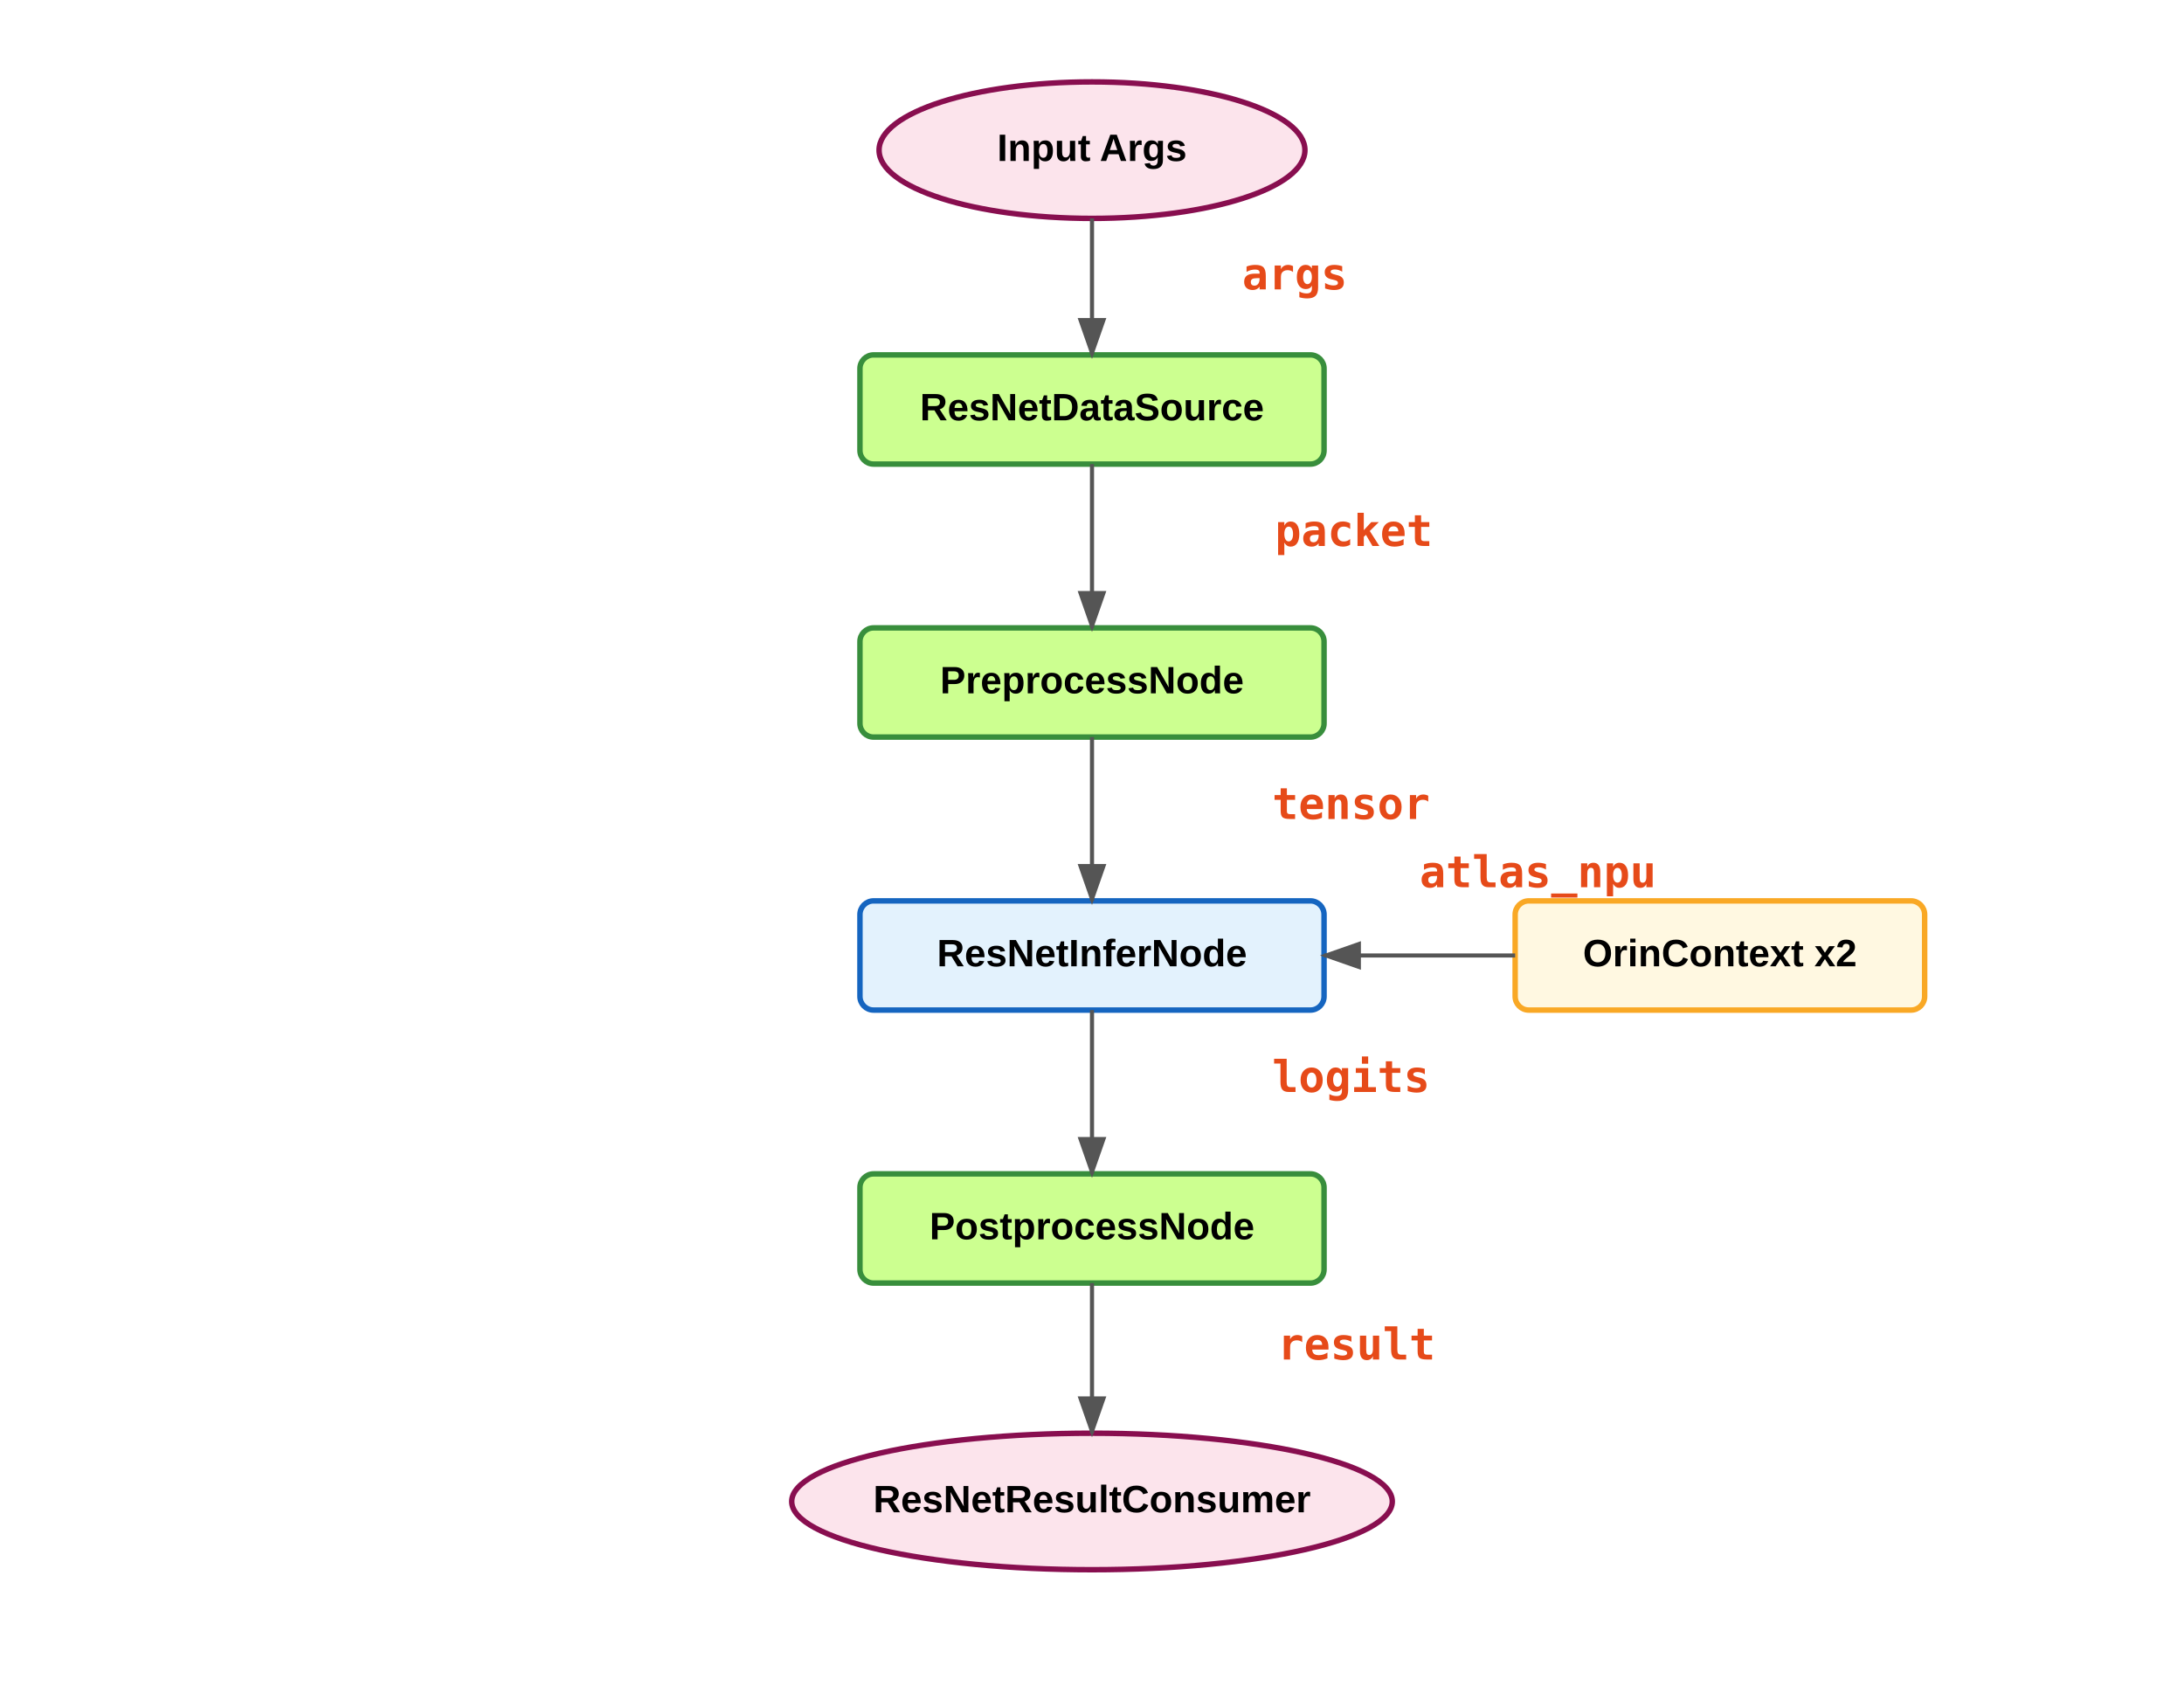
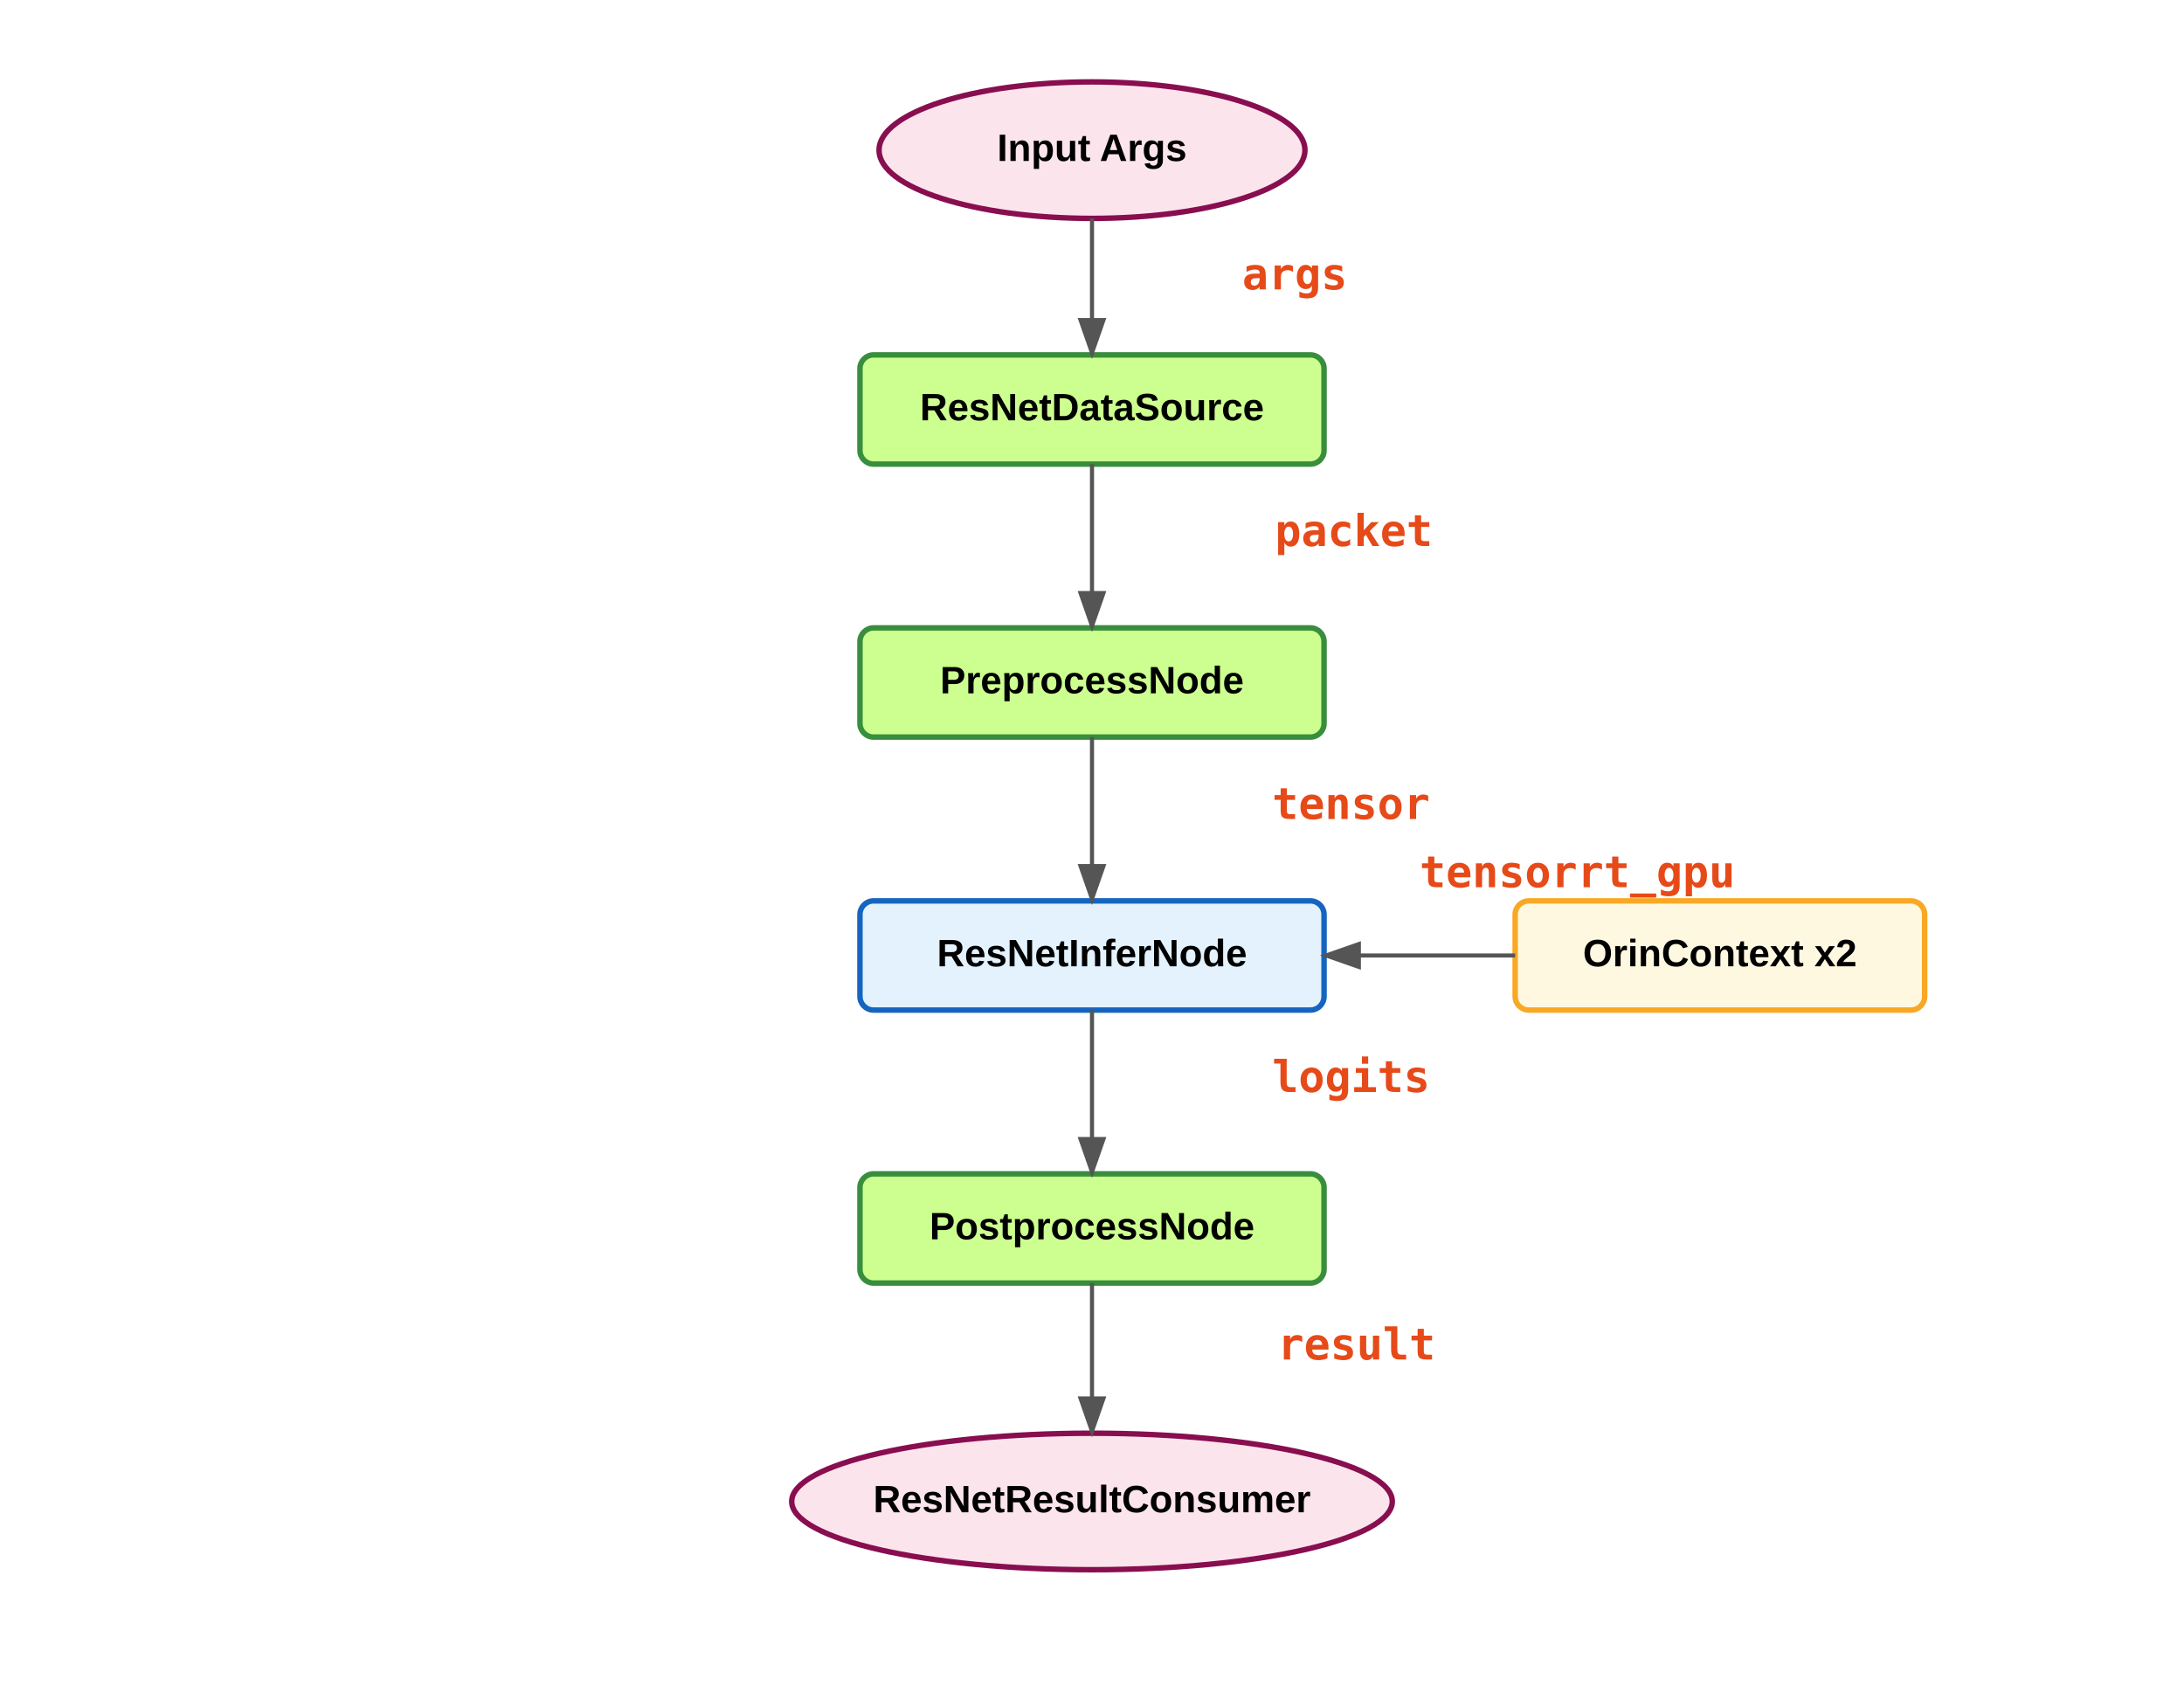
<svg xmlns="http://www.w3.org/2000/svg" width="800" height="620" viewBox="0 0 800 620">
  <defs>
    <marker id="arrowhead" markerWidth="10" markerHeight="7" refX="9" refY="3.5" orient="auto">
      <polygon points="0 0, 10 3.5, 0 7" fill="#555" />
    </marker>
    <style>
      .text { font-family: 'Segoe UI', Arial, sans-serif; font-size: 14px; text-anchor: middle; dominant-baseline: middle; font-weight: bold; }
      .label-text { font-family: 'Consolas', monospace; font-size: 16px; fill: #E64A19; font-weight: 900; }
      .box { stroke-width: 2; }
      .input-output { fill: #fce4ec; stroke: #880e4f; }
      .mul-box { fill: #e3f2fd; stroke: #1565c0; }
      .add-box { fill: #fff8e1; stroke: #f9a825; }
      .cpu-box { fill: #ccff90; stroke: #388e3c; }
      .line { fill: none; stroke: #555; stroke-width: 1.5; marker-end: url(#arrowhead); }
    </style>
  </defs>
  <ellipse cx="400" cy="55" rx="78" ry="25" class="box input-output" />
  <text x="400" y="55" class="text">Input Args</text>
  <rect x="315" y="130" width="170" height="40" rx="5" class="box cpu-box" />
  <text x="400" y="150" class="text">ResNetDataSource</text>
  <rect x="315" y="230" width="170" height="40" rx="5" class="box cpu-box" />
  <text x="400" y="250" class="text">PreprocessNode</text>
  <rect x="315" y="330" width="170" height="40" rx="5" class="box mul-box" />
  <text x="400" y="350" class="text">ResNetInferNode</text>
  <rect x="555" y="330" width="150" height="40" rx="5" class="box add-box" />
  <text x="630" y="350" class="text">OrinContext x2</text>
  <rect x="315" y="430" width="170" height="40" rx="5" class="box cpu-box" />
  <text x="400" y="450" class="text">PostprocessNode</text>
  <ellipse cx="400" cy="550" rx="110" ry="25" class="box input-output" />
  <text x="400" y="550" class="text">ResNetResultConsumer</text>
  <path d="M400,80 L400,130" class="line" />
  <text x="455" y="106" class="label-text">args</text>
  <path d="M400,170 L400,230" class="line" />
  <text x="467" y="200" class="label-text">packet</text>
  <path d="M400,270 L400,330" class="line" />
  <text x="466" y="300" class="label-text">tensor</text>
  <path d="M400,370 L400,430" class="line" />
  <text x="466" y="400" class="label-text">logits</text>
  <path d="M400,470 L400,525" class="line" />
  <text x="468" y="498" class="label-text">result</text>
  <path d="M555,350 L485,350" class="line" />
-   <text x="520" y="325" class="label-text">atlas_npu</text>
+   <text x="520" y="325" class="label-text">tensorrt_gpu</text>
</svg>
